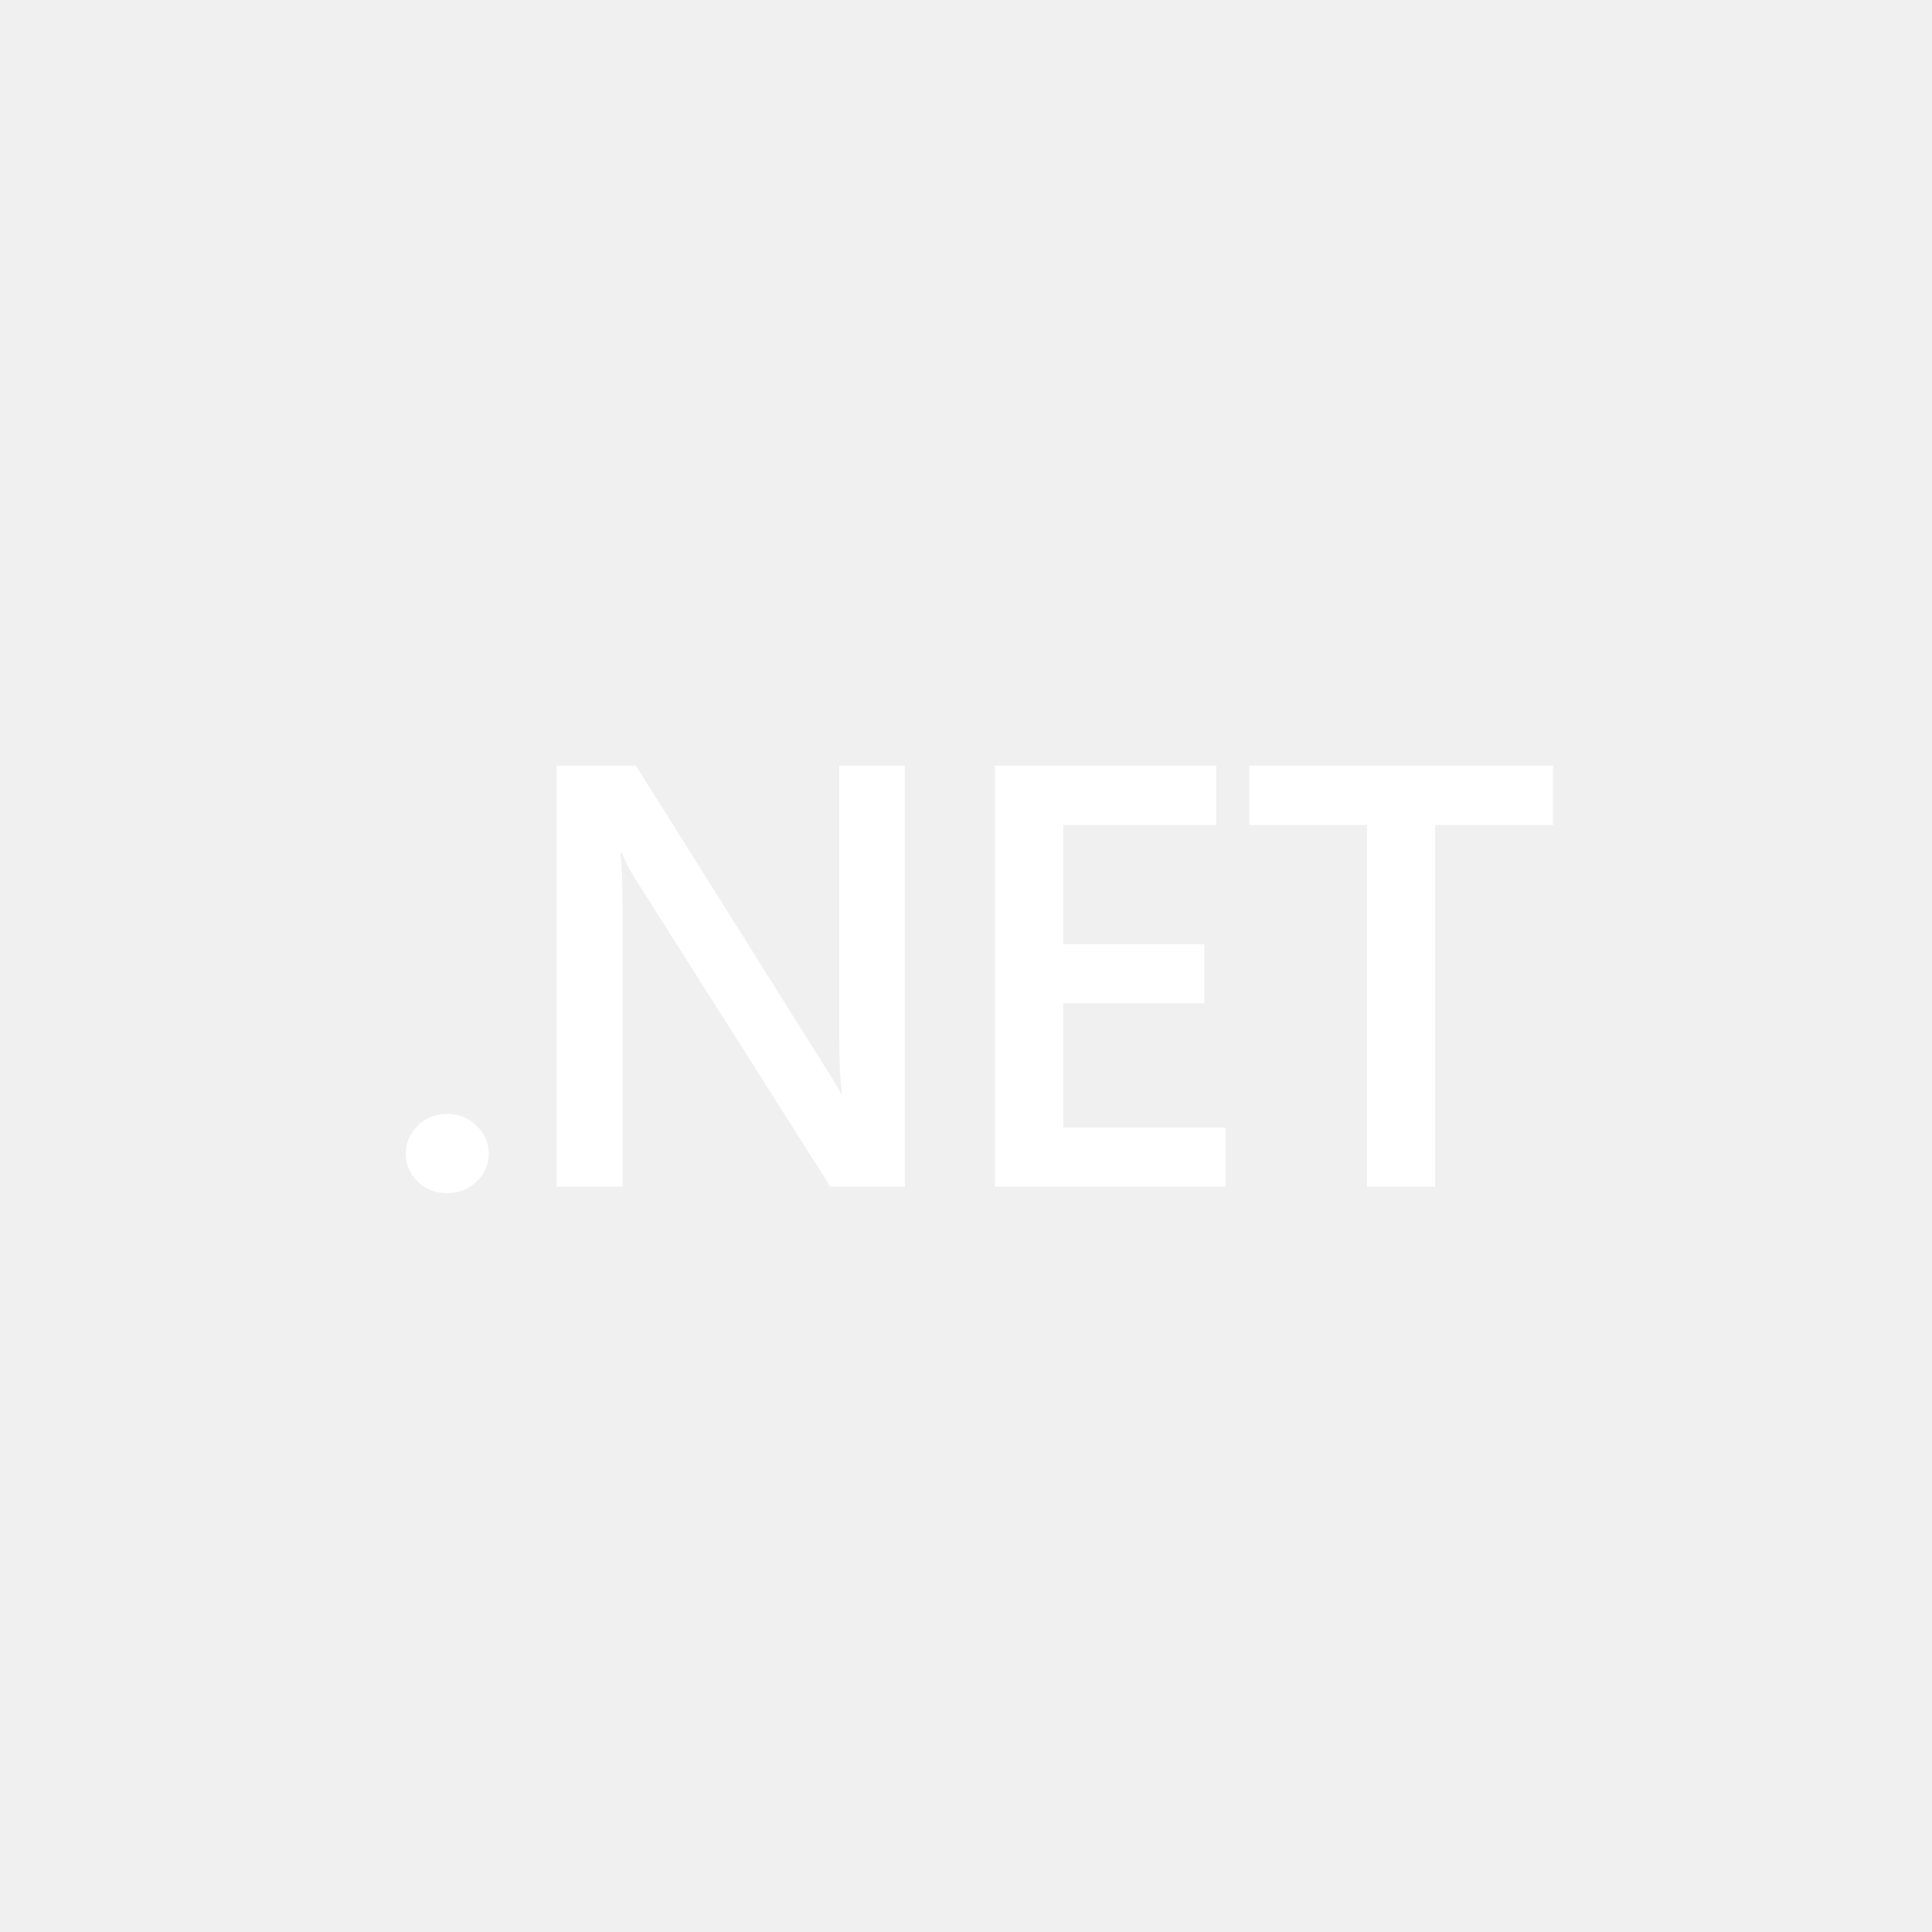
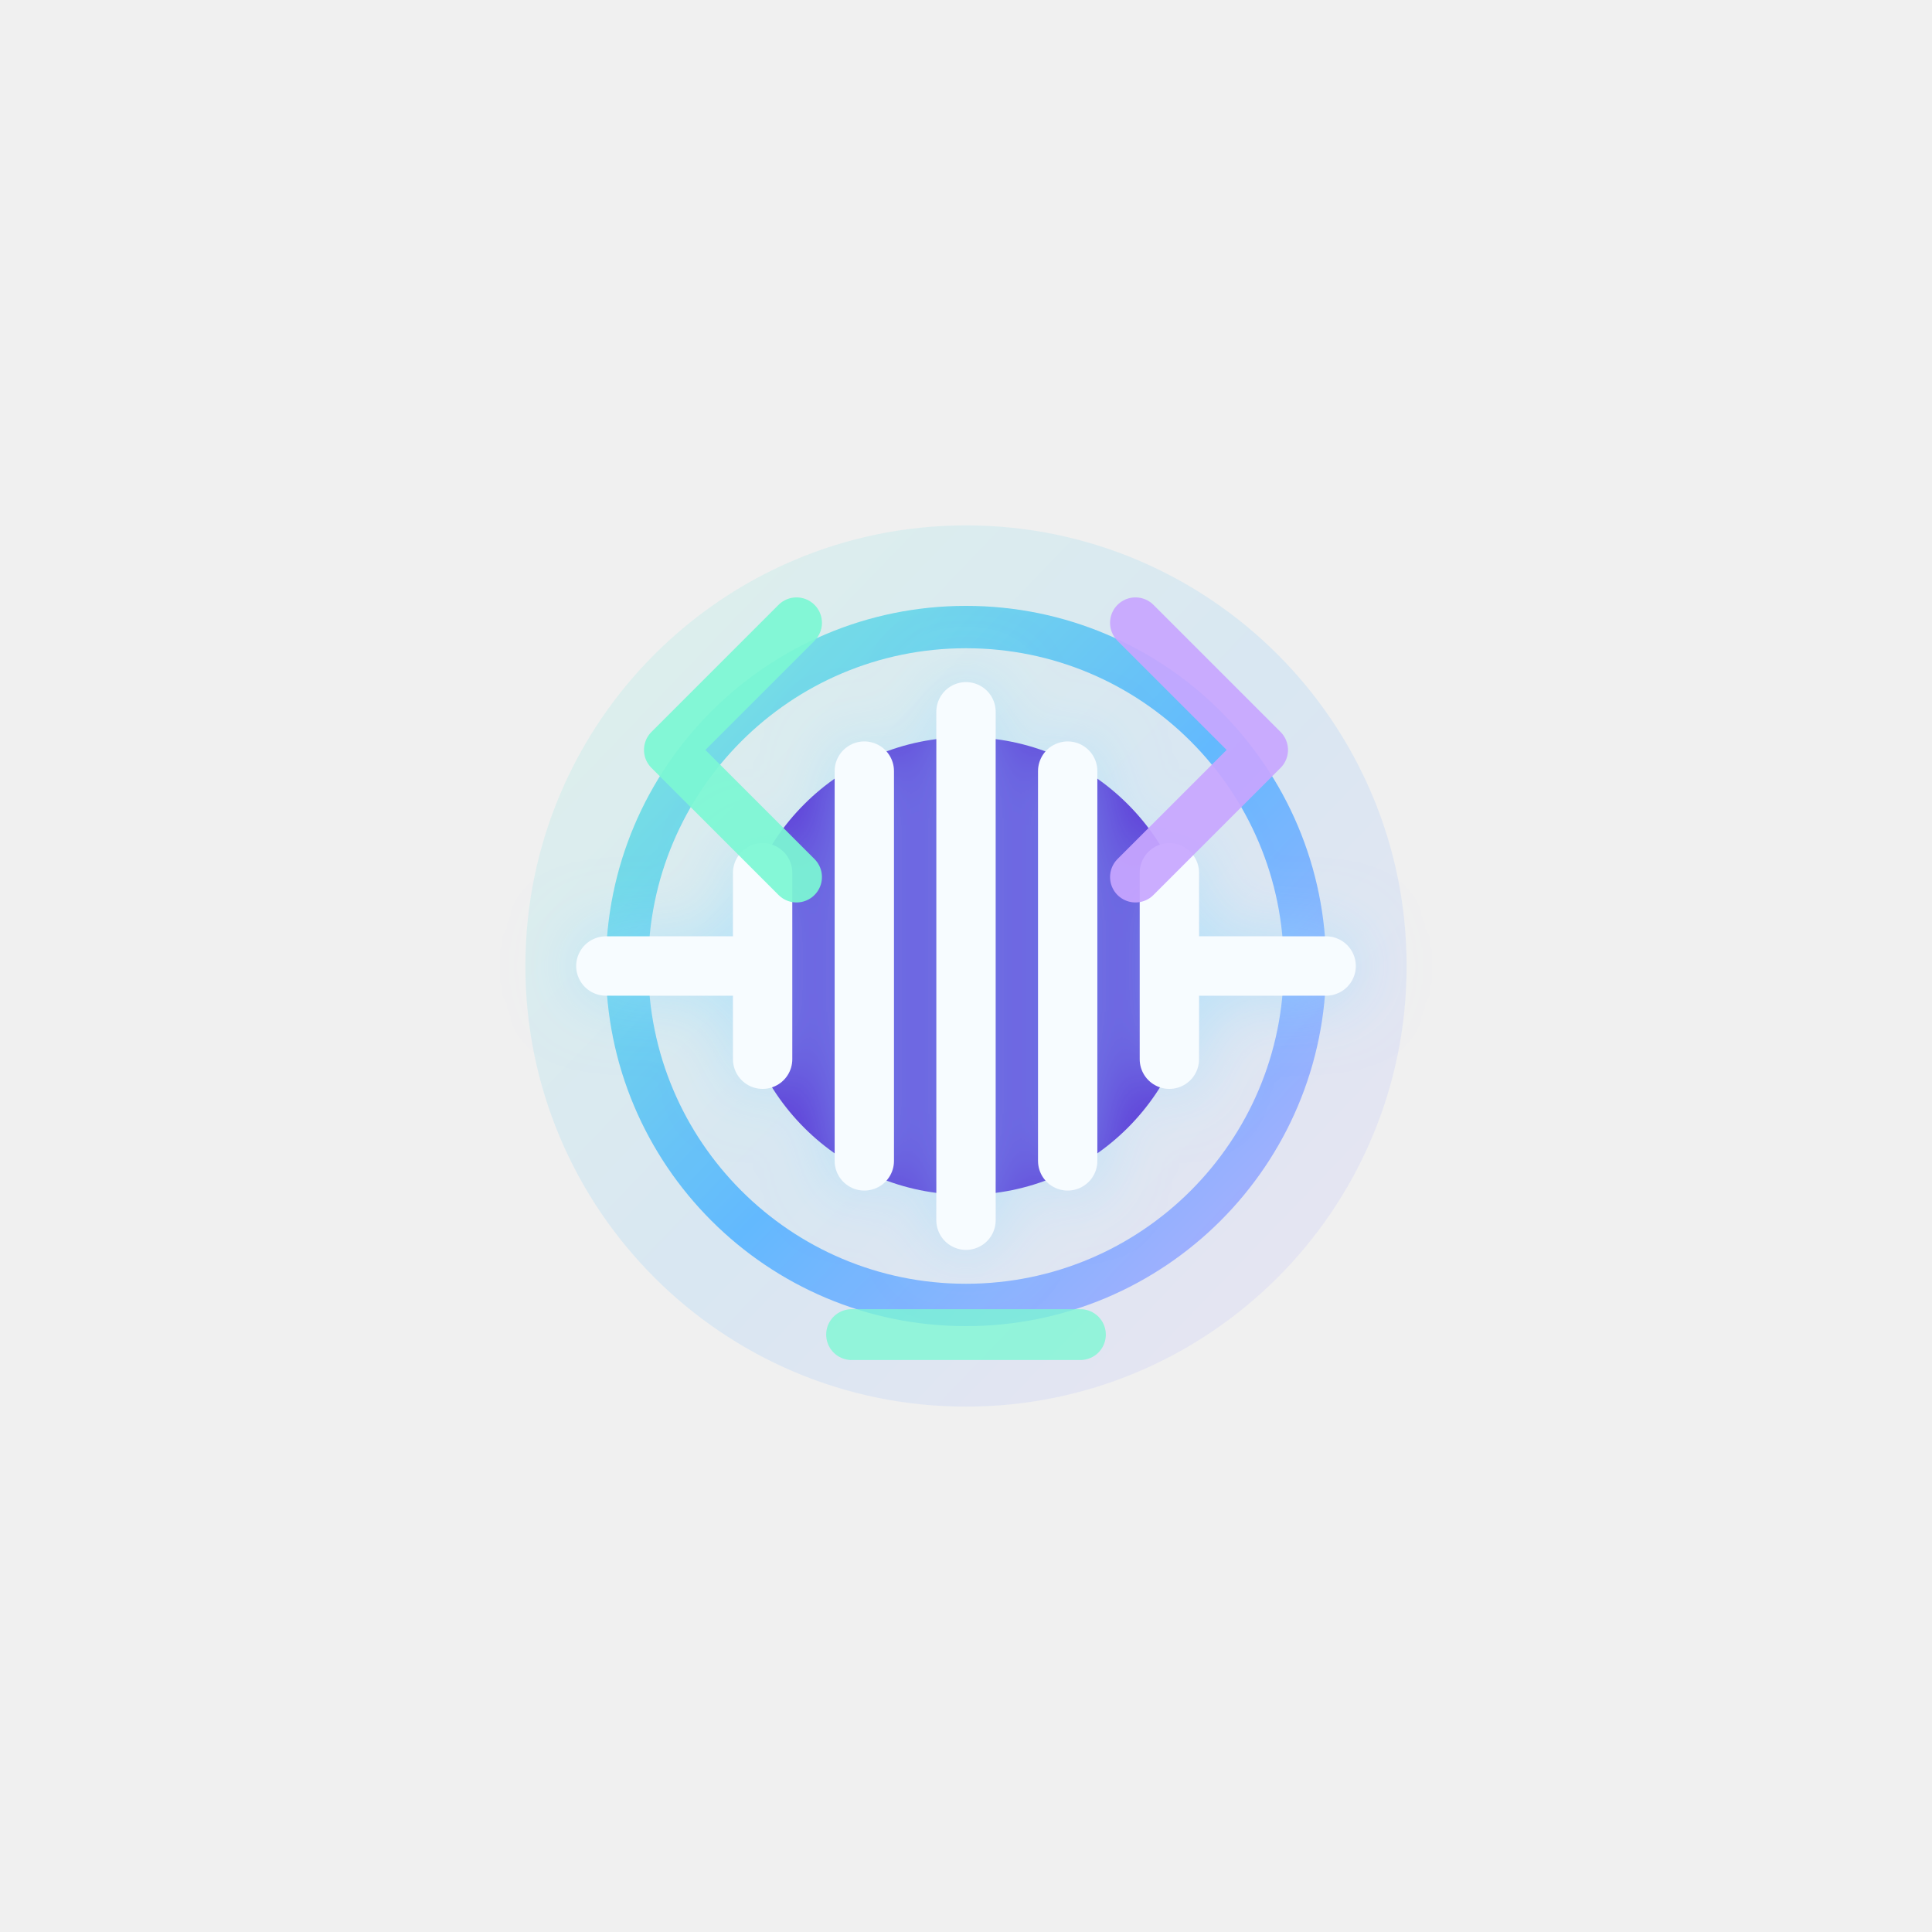
- <svg xmlns="http://www.w3.org/2000/svg" width="456" height="456" viewBox="0 0 456 456" version="1.1" xml:space="preserve" style="fill-rule:evenodd;clip-rule:evenodd;stroke-linejoin:round;stroke-miterlimit:2;">
-   <path d="m 105.5,281.609 c -2.703,0 -5.001,-0.9 -6.893,-2.702 -1.892,-1.848 -2.838,-4.042 -2.838,-6.582 0,-2.587 0.946,-4.804 2.838,-6.652 1.892,-1.848 4.19,-2.772 6.893,-2.772 2.748,0 5.068,0.924 6.96,2.772 1.937,1.848 2.906,4.064 2.906,6.652 0,2.54 -0.968,4.734 -2.906,6.582 -1.892,1.802 -4.212,2.702 -6.96,2.702 z" style="fill:#ffffff;fill-rule:nonzero;stroke-width:0.838" />
-   <path d="M 213.561,280.084 H 195.99 L 149.7,207.054 c -1.171,-1.848 -2.14,-3.765 -2.906,-5.751 h -0.406 c 0.361,2.125 0.541,6.675 0.541,13.65 v 65.132 h -15.543 v -99.36 h 18.719 l 44.737,71.298 c 1.892,2.957 3.109,4.989 3.649,6.098 h 0.27 c -0.45,-2.632 -0.676,-7.09 -0.676,-13.373 v -64.023 h 15.476 z" style="fill:#ffffff;fill-rule:nonzero;stroke-width:0.838" />
-   <path d="m 289.251,280.084 h -54.401 v -99.36 h 52.238 v 13.997 h -36.154 v 28.131 h 33.316 v 13.927 h -33.316 v 29.378 h 38.316 z" style="fill:#ffffff;fill-rule:nonzero;stroke-width:0.838" />
-   <path d="M 366.565,194.721 H 338.722 v 85.363 h -16.084 v -85.363 h -27.775 v -13.997 h 71.701 z" style="fill:#ffffff;fill-rule:nonzero;stroke-width:0.838" />
+ <svg xmlns="http://www.w3.org/2000/svg" width="456" height="456" viewBox="0 0 456 456" version="1.1">
+   <defs>
+     <linearGradient id="voiceGradient" x1="124" y1="128" x2="332" y2="328" gradientUnits="userSpaceOnUse">
+       <stop offset="0" stop-color="#7CF7D4" />
+       <stop offset="0.52" stop-color="#5EB7FF" />
+       <stop offset="1" stop-color="#C8A6FF" />
+     </linearGradient>
+     <filter id="softGlow" x="-30%" y="-30%" width="160%" height="160%">
+       <feGaussianBlur stdDeviation="8" result="blur" />
+       <feColorMatrix in="blur" type="matrix" values="0 0 0 0 0.31 0 0 0 0 0.73 0 0 0 0 1 0 0 0 0.55 0" result="glow" />
+       <feMerge>
+         <feMergeNode in="glow" />
+         <feMergeNode in="SourceGraphic" />
+       </feMerge>
+     </filter>
+   </defs>
+   <circle cx="228" cy="228" r="104" fill="url(#voiceGradient)" opacity="0.16" />
+   <circle cx="228" cy="228" r="80" fill="none" stroke="url(#voiceGradient)" stroke-width="10" opacity="0.96" />
+   <circle cx="228" cy="228" r="54" fill="#512BD4" opacity="0.92" />
+   <g filter="url(#softGlow)">
+     <path d="M143 228H173" fill="none" stroke="#F7FCFF" stroke-width="14" stroke-linecap="round" />
+     <path d="M283 228H313" fill="none" stroke="#F7FCFF" stroke-width="14" stroke-linecap="round" />
+     <path d="M180 250V206" fill="none" stroke="#F7FCFF" stroke-width="14" stroke-linecap="round" />
+     <path d="M204 274V182" fill="none" stroke="#F7FCFF" stroke-width="14" stroke-linecap="round" />
+     <path d="M228 288V168" fill="none" stroke="#F7FCFF" stroke-width="14" stroke-linecap="round" />
+     <path d="M252 274V182" fill="none" stroke="#F7FCFF" stroke-width="14" stroke-linecap="round" />
+     <path d="M276 250V206" fill="none" stroke="#F7FCFF" stroke-width="14" stroke-linecap="round" />
+   </g>
+   <path d="M188 147L158 177L188 207" fill="none" stroke="#7CF7D4" stroke-width="12" stroke-linecap="round" stroke-linejoin="round" opacity="0.92" />
+   <path d="M268 147L298 177L268 207" fill="none" stroke="#C8A6FF" stroke-width="12" stroke-linecap="round" stroke-linejoin="round" opacity="0.92" />
+   <path d="M201 315H255" fill="none" stroke="#7CF7D4" stroke-width="12" stroke-linecap="round" opacity="0.78" />
</svg>
